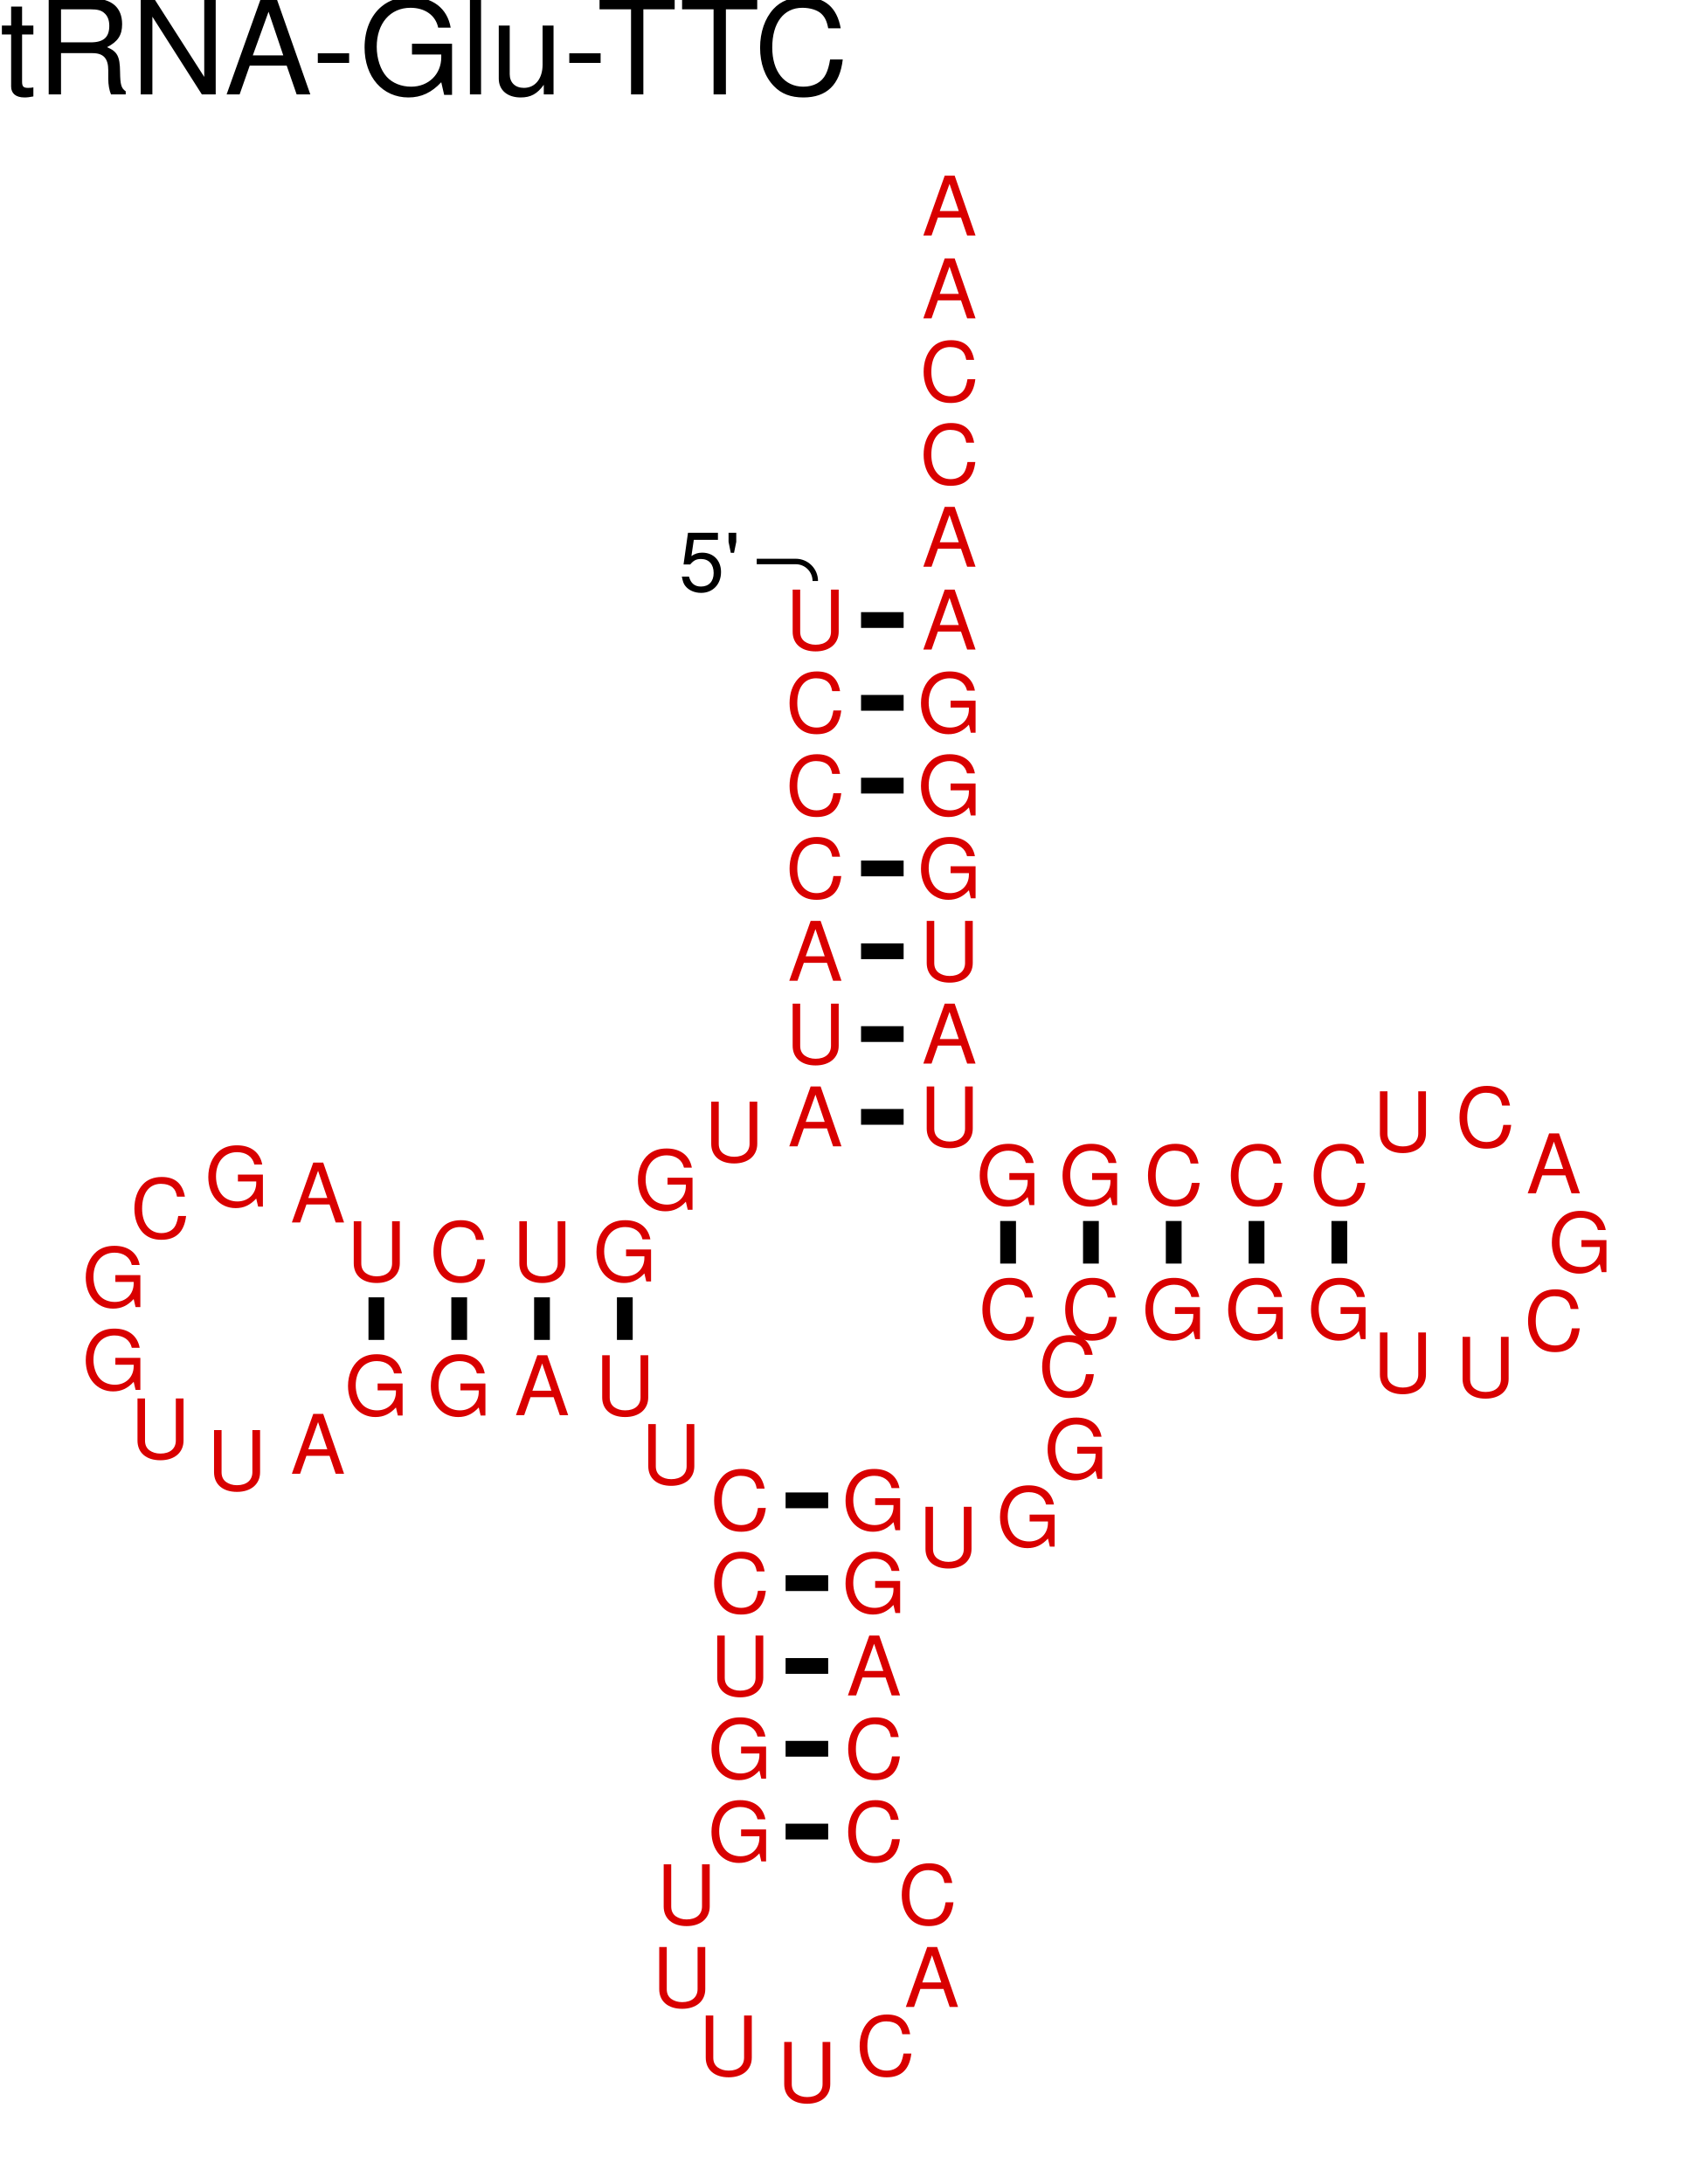
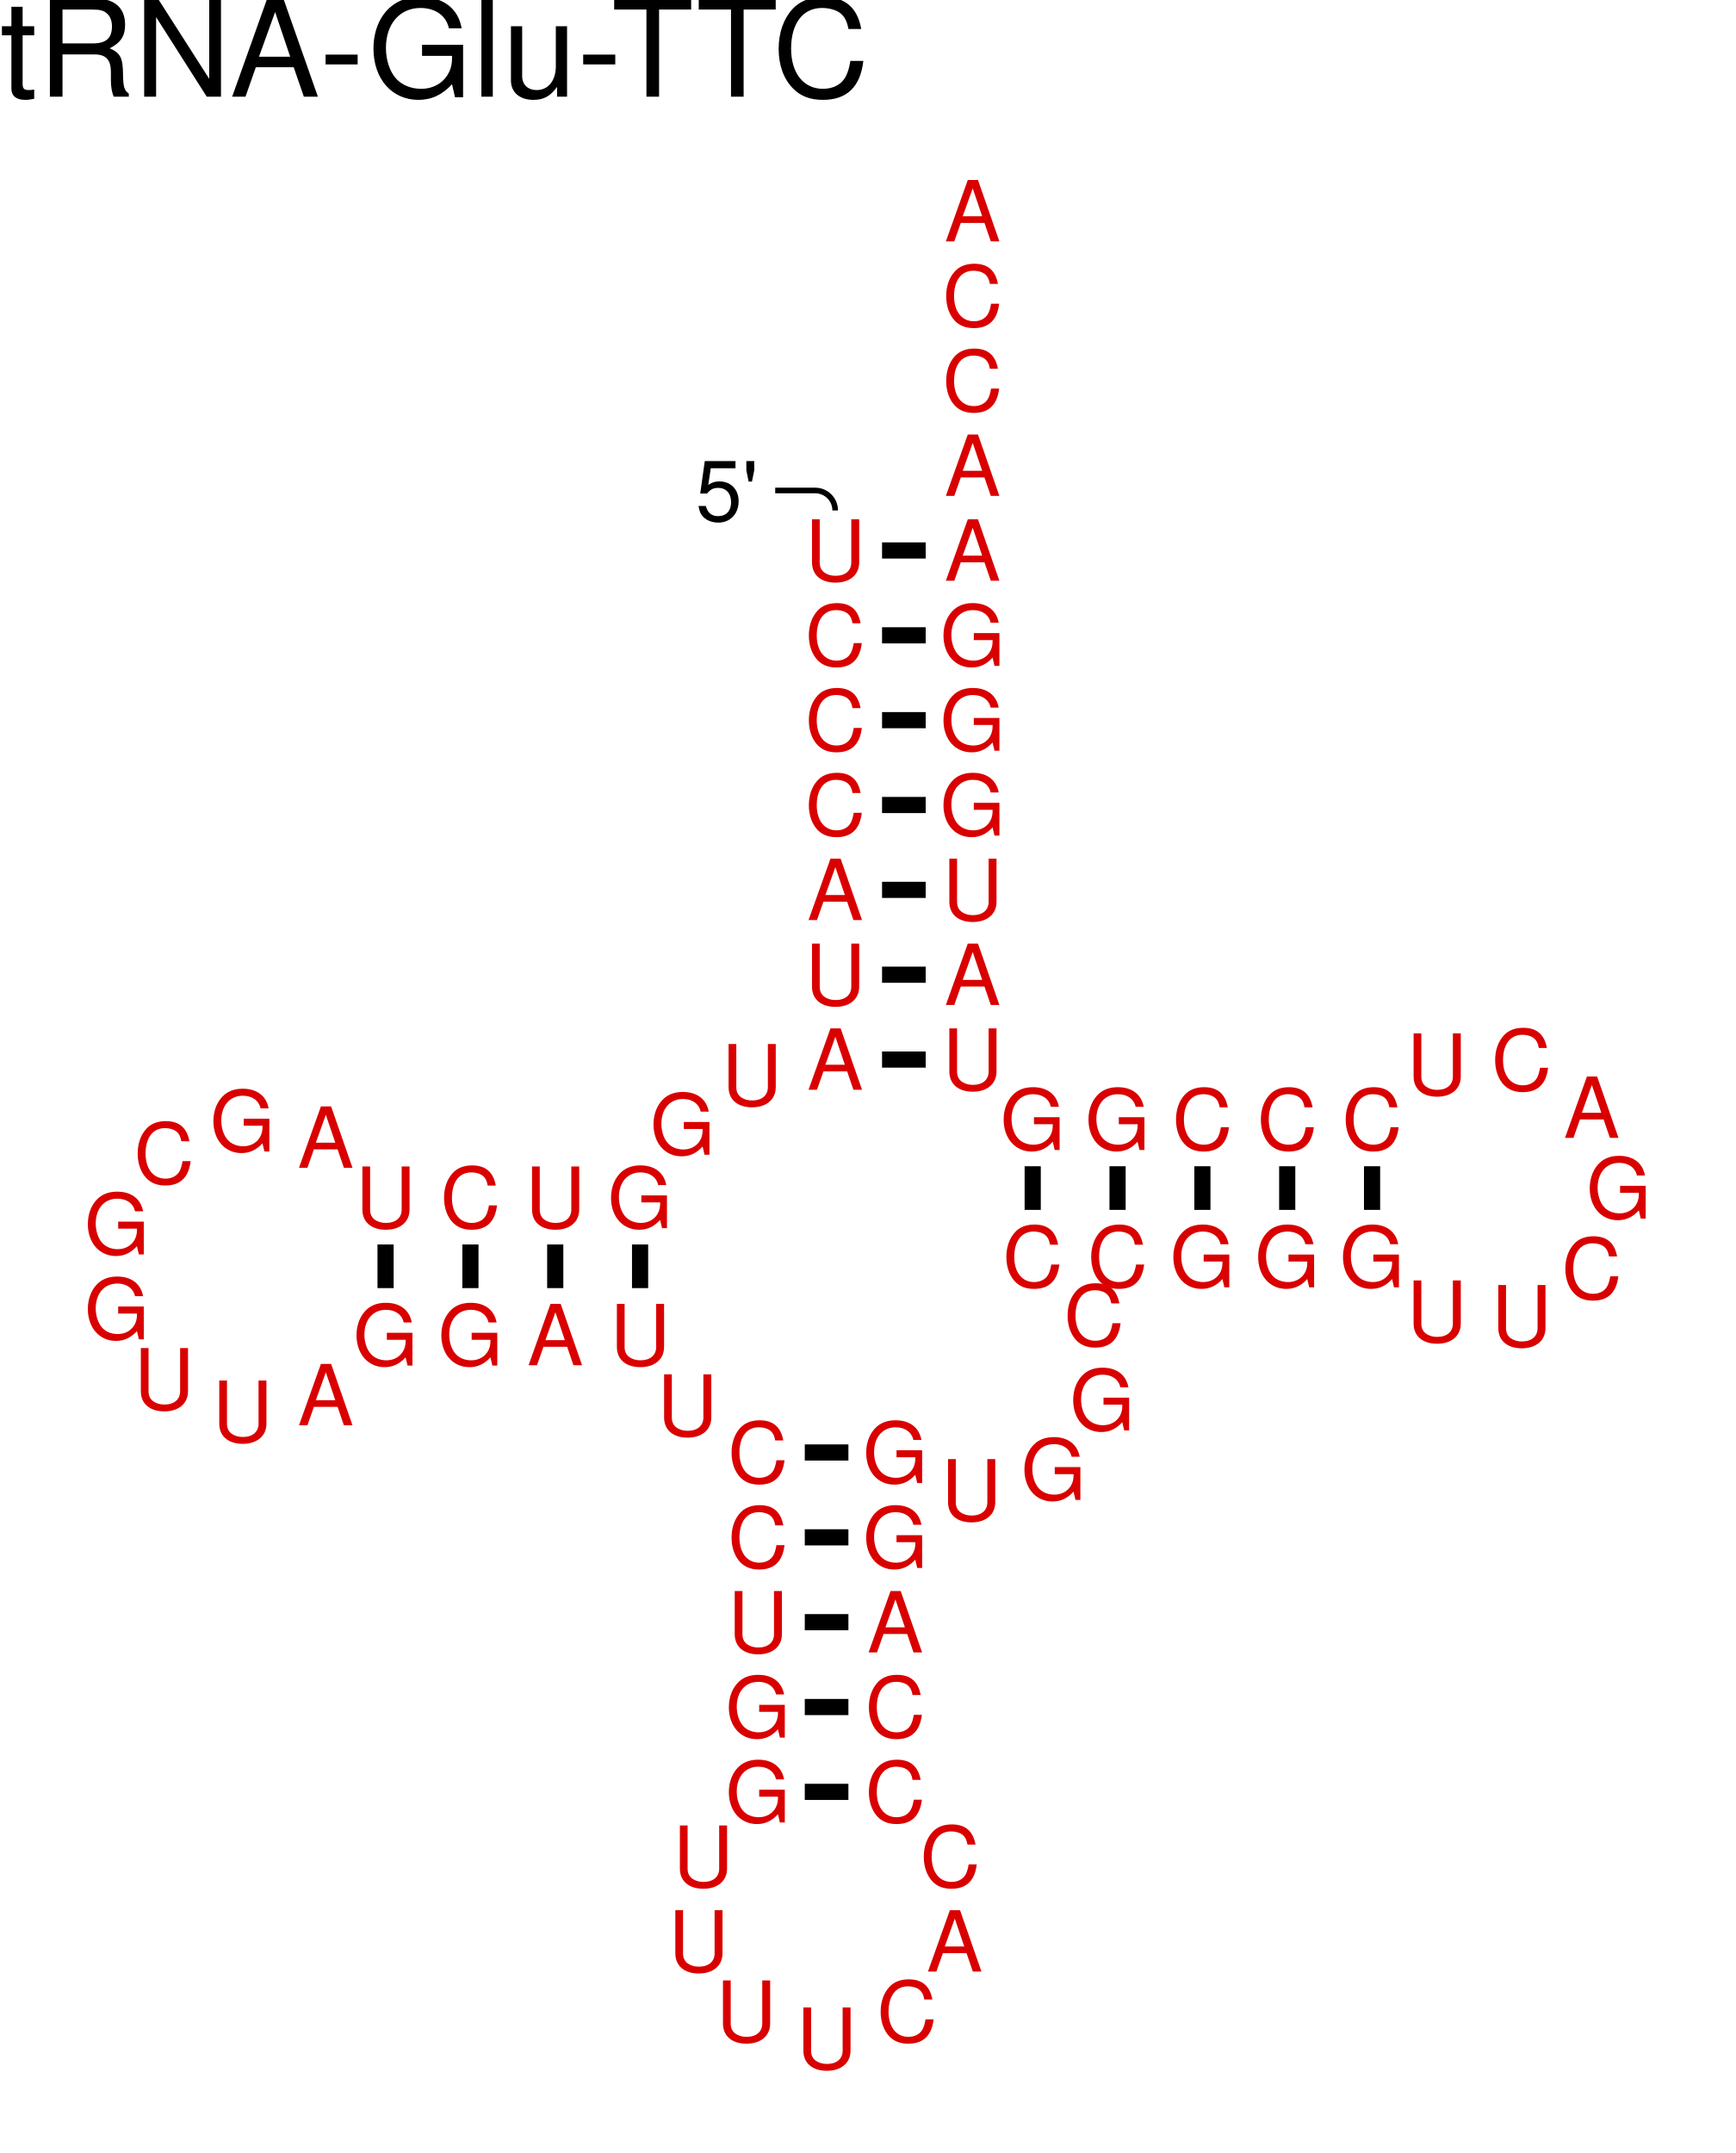
- <svg xmlns="http://www.w3.org/2000/svg" version="1.0" width="154.669" height="199.397" id="svg2403" xml:space="preserve">
+ <svg xmlns="http://www.w3.org/2000/svg" version="1.0" width="154.669" height="191.837" id="svg2403" xml:space="preserve">
  <text x="0" y="8.616" id="text1000">
    <tspan x="0" y="8.616" fill="#000000" font-variant="normal" font-weight="normal" font-style="normal" font-family="Helvetica, Arial, sans-serif" font-size="12" id="tspan1001">tRNA-Glu-TTC</tspan>
  </text>
+   <path fill="none" stroke="#000000" stroke-width="1.44" stroke-linecap="butt" stroke-linejoin="miter" d="M 78.602 49.048 L 82.49 49.048 " />
  <path fill="none" stroke="#000000" stroke-width="1.44" stroke-linecap="butt" stroke-linejoin="miter" d="M 78.602 56.608 L 82.49 56.608 " />
  <path fill="none" stroke="#000000" stroke-width="1.44" stroke-linecap="butt" stroke-linejoin="miter" d="M 78.602 64.168 L 82.49 64.168 " />
  <path fill="none" stroke="#000000" stroke-width="1.44" stroke-linecap="butt" stroke-linejoin="miter" d="M 78.602 71.728 L 82.49 71.728 " />
  <path fill="none" stroke="#000000" stroke-width="1.44" stroke-linecap="butt" stroke-linejoin="miter" d="M 78.602 79.288 L 82.49 79.288 " />
  <path fill="none" stroke="#000000" stroke-width="1.44" stroke-linecap="butt" stroke-linejoin="miter" d="M 78.602 86.849 L 82.49 86.849 " />
  <path fill="none" stroke="#000000" stroke-width="1.44" stroke-linecap="butt" stroke-linejoin="miter" d="M 78.602 94.409 L 82.49 94.409 " />
-   <path fill="none" stroke="#000000" stroke-width="1.44" stroke-linecap="butt" stroke-linejoin="miter" d="M 78.602 101.969 L 82.49 101.969 " />
-   <path fill="none" stroke="#000000" stroke-width="1.44" stroke-linecap="butt" stroke-linejoin="miter" d="M 57.038 118.445 L 57.038 122.333 " />
-   <path fill="none" stroke="#000000" stroke-width="1.44" stroke-linecap="butt" stroke-linejoin="miter" d="M 49.478 118.445 L 49.478 122.333 " />
-   <path fill="none" stroke="#000000" stroke-width="1.44" stroke-linecap="butt" stroke-linejoin="miter" d="M 41.919 118.445 L 41.919 122.333 " />
-   <path fill="none" stroke="#000000" stroke-width="1.44" stroke-linecap="butt" stroke-linejoin="miter" d="M 34.358 118.445 L 34.358 122.333 " />
+   <path fill="none" stroke="#000000" stroke-width="1.44" stroke-linecap="butt" stroke-linejoin="miter" d="M 57.038 110.885 L 57.038 114.773 " />
+   <path fill="none" stroke="#000000" stroke-width="1.44" stroke-linecap="butt" stroke-linejoin="miter" d="M 49.478 110.885 L 49.478 114.773 " />
+   <path fill="none" stroke="#000000" stroke-width="1.44" stroke-linecap="butt" stroke-linejoin="miter" d="M 41.919 110.885 L 41.919 114.773 " />
+   <path fill="none" stroke="#000000" stroke-width="1.44" stroke-linecap="butt" stroke-linejoin="miter" d="M 34.358 110.885 L 34.358 114.773 " />
+   <path fill="none" stroke="#000000" stroke-width="1.44" stroke-linecap="butt" stroke-linejoin="miter" d="M 71.715 129.42 L 75.603 129.42 " />
  <path fill="none" stroke="#000000" stroke-width="1.44" stroke-linecap="butt" stroke-linejoin="miter" d="M 71.715 136.98 L 75.603 136.98 " />
  <path fill="none" stroke="#000000" stroke-width="1.44" stroke-linecap="butt" stroke-linejoin="miter" d="M 71.715 144.54 L 75.603 144.54 " />
  <path fill="none" stroke="#000000" stroke-width="1.44" stroke-linecap="butt" stroke-linejoin="miter" d="M 71.715 152.1 L 75.603 152.1 " />
  <path fill="none" stroke="#000000" stroke-width="1.44" stroke-linecap="butt" stroke-linejoin="miter" d="M 71.715 159.66 L 75.603 159.66 " />
-   <path fill="none" stroke="#000000" stroke-width="1.44" stroke-linecap="butt" stroke-linejoin="miter" d="M 71.715 167.22 L 75.603 167.22 " />
-   <path fill="none" stroke="#000000" stroke-width="1.44" stroke-linecap="butt" stroke-linejoin="miter" d="M 92.026 115.363 L 92.026 111.475 " />
-   <path fill="none" stroke="#000000" stroke-width="1.44" stroke-linecap="butt" stroke-linejoin="miter" d="M 99.587 115.363 L 99.587 111.475 " />
-   <path fill="none" stroke="#000000" stroke-width="1.44" stroke-linecap="butt" stroke-linejoin="miter" d="M 107.146 115.363 L 107.146 111.475 " />
-   <path fill="none" stroke="#000000" stroke-width="1.44" stroke-linecap="butt" stroke-linejoin="miter" d="M 114.706 115.363 L 114.706 111.475 " />
-   <path fill="none" stroke="#000000" stroke-width="1.44" stroke-linecap="butt" stroke-linejoin="miter" d="M 122.266 115.363 L 122.266 111.475 " />
-   <text x="71.718" y="59.301" id="text1002">
-     <tspan x="71.718" y="59.301" fill="#d90000" font-variant="normal" font-weight="normal" font-style="normal" font-family="Helvetica, Arial, sans-serif" font-size="7.5" id="tspan1003">U</tspan>
-   </text>
-   <text x="71.718" y="66.861" id="text1004">
-     <tspan x="71.718" y="66.861" fill="#d90000" font-variant="normal" font-weight="normal" font-style="normal" font-family="Helvetica, Arial, sans-serif" font-size="7.5" id="tspan1005">C</tspan>
-   </text>
-   <text x="71.718" y="74.421" id="text1006">
-     <tspan x="71.718" y="74.421" fill="#d90000" font-variant="normal" font-weight="normal" font-style="normal" font-family="Helvetica, Arial, sans-serif" font-size="7.5" id="tspan1007">C</tspan>
-   </text>
-   <text x="71.718" y="81.981" id="text1008">
-     <tspan x="71.718" y="81.981" fill="#d90000" font-variant="normal" font-weight="normal" font-style="normal" font-family="Helvetica, Arial, sans-serif" font-size="7.5" id="tspan1009">C</tspan>
-   </text>
-   <text x="71.924" y="89.541" id="text1010">
-     <tspan x="71.924" y="89.541" fill="#d90000" font-variant="normal" font-weight="normal" font-style="normal" font-family="Helvetica, Arial, sans-serif" font-size="7.5" id="tspan1011">A</tspan>
-   </text>
-   <text x="71.718" y="97.101" id="text1012">
-     <tspan x="71.718" y="97.101" fill="#d90000" font-variant="normal" font-weight="normal" font-style="normal" font-family="Helvetica, Arial, sans-serif" font-size="7.5" id="tspan1013">U</tspan>
-   </text>
-   <text x="71.924" y="104.661" id="text1014">
-     <tspan x="71.924" y="104.661" fill="#d90000" font-variant="normal" font-weight="normal" font-style="normal" font-family="Helvetica, Arial, sans-serif" font-size="7.5" id="tspan1015">A</tspan>
-   </text>
-   <text x="64.287" y="106.051" id="text1016">
-     <tspan x="64.287" y="106.051" fill="#d90000" font-variant="normal" font-weight="normal" font-style="normal" font-family="Helvetica, Arial, sans-serif" font-size="7.5" id="tspan1017">U</tspan>
-   </text>
-   <text x="57.905" y="110.417" id="text1018">
-     <tspan x="57.905" y="110.417" fill="#d90000" font-variant="normal" font-weight="normal" font-style="normal" font-family="Helvetica, Arial, sans-serif" font-size="7.5" id="tspan1019">G</tspan>
-   </text>
-   <text x="54.121" y="116.962" id="text1020">
-     <tspan x="54.121" y="116.962" fill="#d90000" font-variant="normal" font-weight="normal" font-style="normal" font-family="Helvetica, Arial, sans-serif" font-size="7.5" id="tspan1021">G</tspan>
-   </text>
-   <text x="46.771" y="116.962" id="text1022">
-     <tspan x="46.771" y="116.962" fill="#d90000" font-variant="normal" font-weight="normal" font-style="normal" font-family="Helvetica, Arial, sans-serif" font-size="7.5" id="tspan1023">U</tspan>
-   </text>
-   <text x="39.211" y="116.962" id="text1024">
-     <tspan x="39.211" y="116.962" fill="#d90000" font-variant="normal" font-weight="normal" font-style="normal" font-family="Helvetica, Arial, sans-serif" font-size="7.5" id="tspan1025">C</tspan>
-   </text>
-   <text x="31.651" y="116.962" id="text1026">
-     <tspan x="31.651" y="116.962" fill="#d90000" font-variant="normal" font-weight="normal" font-style="normal" font-family="Helvetica, Arial, sans-serif" font-size="7.5" id="tspan1027">U</tspan>
-   </text>
-   <text x="26.518" y="111.609" id="text1028">
-     <tspan x="26.518" y="111.609" fill="#d90000" font-variant="normal" font-weight="normal" font-style="normal" font-family="Helvetica, Arial, sans-serif" font-size="7.5" id="tspan1029">A</tspan>
-   </text>
-   <text x="18.688" y="110.128" id="text1030">
-     <tspan x="18.688" y="110.128" fill="#d90000" font-variant="normal" font-weight="normal" font-style="normal" font-family="Helvetica, Arial, sans-serif" font-size="7.5" id="tspan1031">G</tspan>
-   </text>
-   <text x="11.912" y="113.017" id="text1032">
-     <tspan x="11.912" y="113.017" fill="#d90000" font-variant="normal" font-weight="normal" font-style="normal" font-family="Helvetica, Arial, sans-serif" font-size="7.5" id="tspan1033">C</tspan>
-   </text>
-   <text x="7.5" y="119.302" id="text1034">
-     <tspan x="7.5" y="119.302" fill="#d90000" font-variant="normal" font-weight="normal" font-style="normal" font-family="Helvetica, Arial, sans-serif" font-size="7.5" id="tspan1035">G</tspan>
-   </text>
-   <text x="7.5" y="126.862" id="text1036">
-     <tspan x="7.5" y="126.862" fill="#d90000" font-variant="normal" font-weight="normal" font-style="normal" font-family="Helvetica, Arial, sans-serif" font-size="7.5" id="tspan1037">G</tspan>
-   </text>
-   <text x="11.912" y="133.146" id="text1038">
-     <tspan x="11.912" y="133.146" fill="#d90000" font-variant="normal" font-weight="normal" font-style="normal" font-family="Helvetica, Arial, sans-serif" font-size="7.5" id="tspan1039">U</tspan>
-   </text>
-   <text x="18.898" y="136.035" id="text1040">
-     <tspan x="18.898" y="136.035" fill="#d90000" font-variant="normal" font-weight="normal" font-style="normal" font-family="Helvetica, Arial, sans-serif" font-size="7.5" id="tspan1041">U</tspan>
-   </text>
-   <text x="26.518" y="134.554" id="text1042">
-     <tspan x="26.518" y="134.554" fill="#d90000" font-variant="normal" font-weight="normal" font-style="normal" font-family="Helvetica, Arial, sans-serif" font-size="7.5" id="tspan1043">A</tspan>
-   </text>
-   <text x="31.441" y="129.202" id="text1044">
-     <tspan x="31.441" y="129.202" fill="#d90000" font-variant="normal" font-weight="normal" font-style="normal" font-family="Helvetica, Arial, sans-serif" font-size="7.5" id="tspan1045">G</tspan>
-   </text>
-   <text x="39.001" y="129.202" id="text1046">
-     <tspan x="39.001" y="129.202" fill="#d90000" font-variant="normal" font-weight="normal" font-style="normal" font-family="Helvetica, Arial, sans-serif" font-size="7.5" id="tspan1047">G</tspan>
-   </text>
-   <text x="46.977" y="129.202" id="text1048">
-     <tspan x="46.977" y="129.202" fill="#d90000" font-variant="normal" font-weight="normal" font-style="normal" font-family="Helvetica, Arial, sans-serif" font-size="7.5" id="tspan1049">A</tspan>
-   </text>
-   <text x="54.331" y="129.202" id="text1050">
-     <tspan x="54.331" y="129.202" fill="#d90000" font-variant="normal" font-weight="normal" font-style="normal" font-family="Helvetica, Arial, sans-serif" font-size="7.5" id="tspan1051">U</tspan>
-   </text>
-   <text x="58.538" y="135.483" id="text1052">
-     <tspan x="58.538" y="135.483" fill="#d90000" font-variant="normal" font-weight="normal" font-style="normal" font-family="Helvetica, Arial, sans-serif" font-size="7.5" id="tspan1053">U</tspan>
-   </text>
-   <text x="64.831" y="139.673" id="text1054">
-     <tspan x="64.831" y="139.673" fill="#d90000" font-variant="normal" font-weight="normal" font-style="normal" font-family="Helvetica, Arial, sans-serif" font-size="7.5" id="tspan1055">C</tspan>
-   </text>
-   <text x="64.831" y="147.233" id="text1056">
-     <tspan x="64.831" y="147.233" fill="#d90000" font-variant="normal" font-weight="normal" font-style="normal" font-family="Helvetica, Arial, sans-serif" font-size="7.5" id="tspan1057">C</tspan>
-   </text>
-   <text x="64.831" y="154.793" id="text1058">
-     <tspan x="64.831" y="154.793" fill="#d90000" font-variant="normal" font-weight="normal" font-style="normal" font-family="Helvetica, Arial, sans-serif" font-size="7.5" id="tspan1059">U</tspan>
-   </text>
-   <text x="64.621" y="162.353" id="text1060">
-     <tspan x="64.621" y="162.353" fill="#d90000" font-variant="normal" font-weight="normal" font-style="normal" font-family="Helvetica, Arial, sans-serif" font-size="7.5" id="tspan1061">G</tspan>
-   </text>
-   <text x="64.621" y="169.913" id="text1062">
-     <tspan x="64.621" y="169.913" fill="#d90000" font-variant="normal" font-weight="normal" font-style="normal" font-family="Helvetica, Arial, sans-serif" font-size="7.5" id="tspan1063">G</tspan>
-   </text>
-   <text x="59.944" y="175.68" id="text1064">
-     <tspan x="59.944" y="175.68" fill="#d90000" font-variant="normal" font-weight="normal" font-style="normal" font-family="Helvetica, Arial, sans-serif" font-size="7.5" id="tspan1065">U</tspan>
-   </text>
-   <text x="59.541" y="183.23" id="text1066">
-     <tspan x="59.541" y="183.23" fill="#d90000" font-variant="normal" font-weight="normal" font-style="normal" font-family="Helvetica, Arial, sans-serif" font-size="7.5" id="tspan1067">U</tspan>
-   </text>
-   <text x="63.786" y="189.485" id="text1068">
-     <tspan x="63.786" y="189.485" fill="#d90000" font-variant="normal" font-weight="normal" font-style="normal" font-family="Helvetica, Arial, sans-serif" font-size="7.5" id="tspan1069">U</tspan>
-   </text>
-   <text x="70.951" y="191.897" id="text1070">
-     <tspan x="70.951" y="191.897" fill="#d90000" font-variant="normal" font-weight="normal" font-style="normal" font-family="Helvetica, Arial, sans-serif" font-size="7.5" id="tspan1071">U</tspan>
-   </text>
-   <text x="78.116" y="189.485" id="text1072">
-     <tspan x="78.116" y="189.485" fill="#d90000" font-variant="normal" font-weight="normal" font-style="normal" font-family="Helvetica, Arial, sans-serif" font-size="7.5" id="tspan1073">C</tspan>
-   </text>
-   <text x="82.568" y="183.23" id="text1074">
-     <tspan x="82.568" y="183.23" fill="#d90000" font-variant="normal" font-weight="normal" font-style="normal" font-family="Helvetica, Arial, sans-serif" font-size="7.5" id="tspan1075">A</tspan>
-   </text>
-   <text x="81.959" y="175.68" id="text1076">
-     <tspan x="81.959" y="175.68" fill="#d90000" font-variant="normal" font-weight="normal" font-style="normal" font-family="Helvetica, Arial, sans-serif" font-size="7.5" id="tspan1077">C</tspan>
-   </text>
-   <text x="77.071" y="169.913" id="text1078">
-     <tspan x="77.071" y="169.913" fill="#d90000" font-variant="normal" font-weight="normal" font-style="normal" font-family="Helvetica, Arial, sans-serif" font-size="7.5" id="tspan1079">C</tspan>
-   </text>
-   <text x="77.071" y="162.353" id="text1080">
-     <tspan x="77.071" y="162.353" fill="#d90000" font-variant="normal" font-weight="normal" font-style="normal" font-family="Helvetica, Arial, sans-serif" font-size="7.5" id="tspan1081">C</tspan>
-   </text>
-   <text x="77.277" y="154.793" id="text1082">
-     <tspan x="77.277" y="154.793" fill="#d90000" font-variant="normal" font-weight="normal" font-style="normal" font-family="Helvetica, Arial, sans-serif" font-size="7.5" id="tspan1083">A</tspan>
-   </text>
-   <text x="76.861" y="147.233" id="text1084">
-     <tspan x="76.861" y="147.233" fill="#d90000" font-variant="normal" font-weight="normal" font-style="normal" font-family="Helvetica, Arial, sans-serif" font-size="7.5" id="tspan1085">G</tspan>
-   </text>
-   <text x="76.861" y="139.673" id="text1086">
-     <tspan x="76.861" y="139.673" fill="#d90000" font-variant="normal" font-weight="normal" font-style="normal" font-family="Helvetica, Arial, sans-serif" font-size="7.5" id="tspan1087">G</tspan>
-   </text>
-   <text x="83.843" y="143.034" id="text1088">
-     <tspan x="83.843" y="143.034" fill="#d90000" font-variant="normal" font-weight="normal" font-style="normal" font-family="Helvetica, Arial, sans-serif" font-size="7.5" id="tspan1089">U</tspan>
-   </text>
-   <text x="90.96" y="141.171" id="text1090">
-     <tspan x="90.96" y="141.171" fill="#d90000" font-variant="normal" font-weight="normal" font-style="normal" font-family="Helvetica, Arial, sans-serif" font-size="7.5" id="tspan1091">G</tspan>
-   </text>
-   <text x="95.305" y="134.984" id="text1092">
-     <tspan x="95.305" y="134.984" fill="#d90000" font-variant="normal" font-weight="normal" font-style="normal" font-family="Helvetica, Arial, sans-serif" font-size="7.5" id="tspan1093">G</tspan>
-   </text>
-   <text x="94.779" y="127.46" id="text1094">
-     <tspan x="94.779" y="127.46" fill="#d90000" font-variant="normal" font-weight="normal" font-style="normal" font-family="Helvetica, Arial, sans-serif" font-size="7.5" id="tspan1095">C</tspan>
-   </text>
-   <text x="89.319" y="122.231" id="text1096">
-     <tspan x="89.319" y="122.231" fill="#d90000" font-variant="normal" font-weight="normal" font-style="normal" font-family="Helvetica, Arial, sans-serif" font-size="7.5" id="tspan1097">C</tspan>
-   </text>
-   <text x="96.879" y="122.231" id="text1098">
-     <tspan x="96.879" y="122.231" fill="#d90000" font-variant="normal" font-weight="normal" font-style="normal" font-family="Helvetica, Arial, sans-serif" font-size="7.5" id="tspan1099">C</tspan>
-   </text>
-   <text x="104.229" y="122.231" id="text1100">
-     <tspan x="104.229" y="122.231" fill="#d90000" font-variant="normal" font-weight="normal" font-style="normal" font-family="Helvetica, Arial, sans-serif" font-size="7.5" id="tspan1101">G</tspan>
-   </text>
-   <text x="111.789" y="122.231" id="text1102">
-     <tspan x="111.789" y="122.231" fill="#d90000" font-variant="normal" font-weight="normal" font-style="normal" font-family="Helvetica, Arial, sans-serif" font-size="7.5" id="tspan1103">G</tspan>
-   </text>
-   <text x="119.349" y="122.231" id="text1104">
-     <tspan x="119.349" y="122.231" fill="#d90000" font-variant="normal" font-weight="normal" font-style="normal" font-family="Helvetica, Arial, sans-serif" font-size="7.5" id="tspan1105">G</tspan>
-   </text>
-   <text x="125.327" y="127.119" id="text1106">
-     <tspan x="125.327" y="127.119" fill="#d90000" font-variant="normal" font-weight="normal" font-style="normal" font-family="Helvetica, Arial, sans-serif" font-size="7.5" id="tspan1107">U</tspan>
-   </text>
-   <text x="132.876" y="127.522" id="text1108">
-     <tspan x="132.876" y="127.522" fill="#d90000" font-variant="normal" font-weight="normal" font-style="normal" font-family="Helvetica, Arial, sans-serif" font-size="7.5" id="tspan1109">U</tspan>
-   </text>
-   <text x="139.131" y="123.276" id="text1110">
-     <tspan x="139.131" y="123.276" fill="#d90000" font-variant="normal" font-weight="normal" font-style="normal" font-family="Helvetica, Arial, sans-serif" font-size="7.5" id="tspan1111">C</tspan>
-   </text>
-   <text x="141.334" y="116.111" id="text1112">
-     <tspan x="141.334" y="116.111" fill="#d90000" font-variant="normal" font-weight="normal" font-style="normal" font-family="Helvetica, Arial, sans-serif" font-size="7.5" id="tspan1113">G</tspan>
-   </text>
-   <text x="139.337" y="108.947" id="text1114">
-     <tspan x="139.337" y="108.947" fill="#d90000" font-variant="normal" font-weight="normal" font-style="normal" font-family="Helvetica, Arial, sans-serif" font-size="7.5" id="tspan1115">A</tspan>
-   </text>
-   <text x="132.876" y="104.701" id="text1116">
-     <tspan x="132.876" y="104.701" fill="#d90000" font-variant="normal" font-weight="normal" font-style="normal" font-family="Helvetica, Arial, sans-serif" font-size="7.5" id="tspan1117">C</tspan>
-   </text>
-   <text x="125.327" y="105.104" id="text1118">
-     <tspan x="125.327" y="105.104" fill="#d90000" font-variant="normal" font-weight="normal" font-style="normal" font-family="Helvetica, Arial, sans-serif" font-size="7.5" id="tspan1119">U</tspan>
-   </text>
-   <text x="119.559" y="109.991" id="text1120">
-     <tspan x="119.559" y="109.991" fill="#d90000" font-variant="normal" font-weight="normal" font-style="normal" font-family="Helvetica, Arial, sans-serif" font-size="7.5" id="tspan1121">C</tspan>
-   </text>
-   <text x="111.999" y="109.991" id="text1122">
-     <tspan x="111.999" y="109.991" fill="#d90000" font-variant="normal" font-weight="normal" font-style="normal" font-family="Helvetica, Arial, sans-serif" font-size="7.5" id="tspan1123">C</tspan>
-   </text>
-   <text x="104.439" y="109.991" id="text1124">
-     <tspan x="104.439" y="109.991" fill="#d90000" font-variant="normal" font-weight="normal" font-style="normal" font-family="Helvetica, Arial, sans-serif" font-size="7.5" id="tspan1125">C</tspan>
-   </text>
-   <text x="96.669" y="109.991" id="text1126">
-     <tspan x="96.669" y="109.991" fill="#d90000" font-variant="normal" font-weight="normal" font-style="normal" font-family="Helvetica, Arial, sans-serif" font-size="7.5" id="tspan1127">G</tspan>
-   </text>
-   <text x="89.109" y="109.991" id="text1128">
-     <tspan x="89.109" y="109.991" fill="#d90000" font-variant="normal" font-weight="normal" font-style="normal" font-family="Helvetica, Arial, sans-serif" font-size="7.5" id="tspan1129">G</tspan>
-   </text>
-   <text x="83.958" y="104.661" id="text1130">
-     <tspan x="83.958" y="104.661" fill="#d90000" font-variant="normal" font-weight="normal" font-style="normal" font-family="Helvetica, Arial, sans-serif" font-size="7.5" id="tspan1131">U</tspan>
-   </text>
-   <text x="84.164" y="97.101" id="text1132">
-     <tspan x="84.164" y="97.101" fill="#d90000" font-variant="normal" font-weight="normal" font-style="normal" font-family="Helvetica, Arial, sans-serif" font-size="7.5" id="tspan1133">A</tspan>
-   </text>
-   <text x="83.958" y="89.541" id="text1134">
-     <tspan x="83.958" y="89.541" fill="#d90000" font-variant="normal" font-weight="normal" font-style="normal" font-family="Helvetica, Arial, sans-serif" font-size="7.5" id="tspan1135">U</tspan>
-   </text>
-   <text x="83.748" y="81.981" id="text1136">
-     <tspan x="83.748" y="81.981" fill="#d90000" font-variant="normal" font-weight="normal" font-style="normal" font-family="Helvetica, Arial, sans-serif" font-size="7.5" id="tspan1137">G</tspan>
-   </text>
-   <text x="83.748" y="74.421" id="text1138">
-     <tspan x="83.748" y="74.421" fill="#d90000" font-variant="normal" font-weight="normal" font-style="normal" font-family="Helvetica, Arial, sans-serif" font-size="7.5" id="tspan1139">G</tspan>
-   </text>
-   <text x="83.748" y="66.861" id="text1140">
-     <tspan x="83.748" y="66.861" fill="#d90000" font-variant="normal" font-weight="normal" font-style="normal" font-family="Helvetica, Arial, sans-serif" font-size="7.5" id="tspan1141">G</tspan>
-   </text>
-   <text x="84.164" y="59.301" id="text1142">
-     <tspan x="84.164" y="59.301" fill="#d90000" font-variant="normal" font-weight="normal" font-style="normal" font-family="Helvetica, Arial, sans-serif" font-size="7.5" id="tspan1143">A</tspan>
-   </text>
-   <text x="84.164" y="51.741" id="text1144">
-     <tspan x="84.164" y="51.741" fill="#d90000" font-variant="normal" font-weight="normal" font-style="normal" font-family="Helvetica, Arial, sans-serif" font-size="7.5" id="tspan1145">A</tspan>
-   </text>
-   <text x="83.958" y="44.181" id="text1146">
-     <tspan x="83.958" y="44.181" fill="#d90000" font-variant="normal" font-weight="normal" font-style="normal" font-family="Helvetica, Arial, sans-serif" font-size="7.5" id="tspan1147">C</tspan>
-   </text>
-   <text x="83.958" y="36.621" id="text1148">
-     <tspan x="83.958" y="36.621" fill="#d90000" font-variant="normal" font-weight="normal" font-style="normal" font-family="Helvetica, Arial, sans-serif" font-size="7.5" id="tspan1149">C</tspan>
-   </text>
-   <text x="84.164" y="29.061" id="text1150">
-     <tspan x="84.164" y="29.061" fill="#d90000" font-variant="normal" font-weight="normal" font-style="normal" font-family="Helvetica, Arial, sans-serif" font-size="7.5" id="tspan1151">A</tspan>
-   </text>
-   <text x="84.164" y="21.501" id="text1152">
-     <tspan x="84.164" y="21.501" fill="#d90000" font-variant="normal" font-weight="normal" font-style="normal" font-family="Helvetica, Arial, sans-serif" font-size="7.5" id="tspan1153">A</tspan>
-   </text>
-   <path fill="none" stroke="#000000" stroke-width="0.5" stroke-linecap="butt" stroke-linejoin="miter" d="M 74.425 53.045 A 1.782,1.782 270 0,0 72.644,51.263L 69.08 51.263 " />
-   <text x="61.977" y="53.955" id="text1154">
-     <tspan x="61.977" y="53.955" fill="#000000" font-variant="normal" font-weight="normal" font-style="normal" font-family="Helvetica, Arial, sans-serif" font-size="7.5" id="tspan1155">5'</tspan>
+   <path fill="none" stroke="#000000" stroke-width="1.44" stroke-linecap="butt" stroke-linejoin="miter" d="M 92.026 107.803 L 92.026 103.915 " />
+   <path fill="none" stroke="#000000" stroke-width="1.44" stroke-linecap="butt" stroke-linejoin="miter" d="M 99.587 107.803 L 99.587 103.915 " />
+   <path fill="none" stroke="#000000" stroke-width="1.44" stroke-linecap="butt" stroke-linejoin="miter" d="M 107.146 107.803 L 107.146 103.915 " />
+   <path fill="none" stroke="#000000" stroke-width="1.44" stroke-linecap="butt" stroke-linejoin="miter" d="M 114.706 107.803 L 114.706 103.915 " />
+   <path fill="none" stroke="#000000" stroke-width="1.44" stroke-linecap="butt" stroke-linejoin="miter" d="M 122.266 107.803 L 122.266 103.915 " />
+   <text x="71.718" y="51.741" id="text1002">
+     <tspan x="71.718" y="51.741" fill="#d90000" font-variant="normal" font-weight="normal" font-style="normal" font-family="Helvetica, Arial, sans-serif" font-size="7.5" id="tspan1003">U</tspan>
+   </text>
+   <text x="71.718" y="59.301" id="text1004">
+     <tspan x="71.718" y="59.301" fill="#d90000" font-variant="normal" font-weight="normal" font-style="normal" font-family="Helvetica, Arial, sans-serif" font-size="7.5" id="tspan1005">C</tspan>
+   </text>
+   <text x="71.718" y="66.861" id="text1006">
+     <tspan x="71.718" y="66.861" fill="#d90000" font-variant="normal" font-weight="normal" font-style="normal" font-family="Helvetica, Arial, sans-serif" font-size="7.5" id="tspan1007">C</tspan>
+   </text>
+   <text x="71.718" y="74.421" id="text1008">
+     <tspan x="71.718" y="74.421" fill="#d90000" font-variant="normal" font-weight="normal" font-style="normal" font-family="Helvetica, Arial, sans-serif" font-size="7.5" id="tspan1009">C</tspan>
+   </text>
+   <text x="71.924" y="81.981" id="text1010">
+     <tspan x="71.924" y="81.981" fill="#d90000" font-variant="normal" font-weight="normal" font-style="normal" font-family="Helvetica, Arial, sans-serif" font-size="7.5" id="tspan1011">A</tspan>
+   </text>
+   <text x="71.718" y="89.541" id="text1012">
+     <tspan x="71.718" y="89.541" fill="#d90000" font-variant="normal" font-weight="normal" font-style="normal" font-family="Helvetica, Arial, sans-serif" font-size="7.5" id="tspan1013">U</tspan>
+   </text>
+   <text x="71.924" y="97.101" id="text1014">
+     <tspan x="71.924" y="97.101" fill="#d90000" font-variant="normal" font-weight="normal" font-style="normal" font-family="Helvetica, Arial, sans-serif" font-size="7.5" id="tspan1015">A</tspan>
+   </text>
+   <text x="64.287" y="98.491" id="text1016">
+     <tspan x="64.287" y="98.491" fill="#d90000" font-variant="normal" font-weight="normal" font-style="normal" font-family="Helvetica, Arial, sans-serif" font-size="7.5" id="tspan1017">U</tspan>
+   </text>
+   <text x="57.905" y="102.857" id="text1018">
+     <tspan x="57.905" y="102.857" fill="#d90000" font-variant="normal" font-weight="normal" font-style="normal" font-family="Helvetica, Arial, sans-serif" font-size="7.5" id="tspan1019">G</tspan>
+   </text>
+   <text x="54.121" y="109.402" id="text1020">
+     <tspan x="54.121" y="109.402" fill="#d90000" font-variant="normal" font-weight="normal" font-style="normal" font-family="Helvetica, Arial, sans-serif" font-size="7.5" id="tspan1021">G</tspan>
+   </text>
+   <text x="46.771" y="109.402" id="text1022">
+     <tspan x="46.771" y="109.402" fill="#d90000" font-variant="normal" font-weight="normal" font-style="normal" font-family="Helvetica, Arial, sans-serif" font-size="7.5" id="tspan1023">U</tspan>
+   </text>
+   <text x="39.211" y="109.402" id="text1024">
+     <tspan x="39.211" y="109.402" fill="#d90000" font-variant="normal" font-weight="normal" font-style="normal" font-family="Helvetica, Arial, sans-serif" font-size="7.5" id="tspan1025">C</tspan>
+   </text>
+   <text x="31.651" y="109.402" id="text1026">
+     <tspan x="31.651" y="109.402" fill="#d90000" font-variant="normal" font-weight="normal" font-style="normal" font-family="Helvetica, Arial, sans-serif" font-size="7.5" id="tspan1027">U</tspan>
+   </text>
+   <text x="26.518" y="104.049" id="text1028">
+     <tspan x="26.518" y="104.049" fill="#d90000" font-variant="normal" font-weight="normal" font-style="normal" font-family="Helvetica, Arial, sans-serif" font-size="7.5" id="tspan1029">A</tspan>
+   </text>
+   <text x="18.688" y="102.568" id="text1030">
+     <tspan x="18.688" y="102.568" fill="#d90000" font-variant="normal" font-weight="normal" font-style="normal" font-family="Helvetica, Arial, sans-serif" font-size="7.5" id="tspan1031">G</tspan>
+   </text>
+   <text x="11.912" y="105.457" id="text1032">
+     <tspan x="11.912" y="105.457" fill="#d90000" font-variant="normal" font-weight="normal" font-style="normal" font-family="Helvetica, Arial, sans-serif" font-size="7.5" id="tspan1033">C</tspan>
+   </text>
+   <text x="7.5" y="111.742" id="text1034">
+     <tspan x="7.5" y="111.742" fill="#d90000" font-variant="normal" font-weight="normal" font-style="normal" font-family="Helvetica, Arial, sans-serif" font-size="7.5" id="tspan1035">G</tspan>
+   </text>
+   <text x="7.5" y="119.302" id="text1036">
+     <tspan x="7.5" y="119.302" fill="#d90000" font-variant="normal" font-weight="normal" font-style="normal" font-family="Helvetica, Arial, sans-serif" font-size="7.5" id="tspan1037">G</tspan>
+   </text>
+   <text x="11.912" y="125.586" id="text1038">
+     <tspan x="11.912" y="125.586" fill="#d90000" font-variant="normal" font-weight="normal" font-style="normal" font-family="Helvetica, Arial, sans-serif" font-size="7.5" id="tspan1039">U</tspan>
+   </text>
+   <text x="18.898" y="128.475" id="text1040">
+     <tspan x="18.898" y="128.475" fill="#d90000" font-variant="normal" font-weight="normal" font-style="normal" font-family="Helvetica, Arial, sans-serif" font-size="7.5" id="tspan1041">U</tspan>
+   </text>
+   <text x="26.518" y="126.994" id="text1042">
+     <tspan x="26.518" y="126.994" fill="#d90000" font-variant="normal" font-weight="normal" font-style="normal" font-family="Helvetica, Arial, sans-serif" font-size="7.5" id="tspan1043">A</tspan>
+   </text>
+   <text x="31.441" y="121.642" id="text1044">
+     <tspan x="31.441" y="121.642" fill="#d90000" font-variant="normal" font-weight="normal" font-style="normal" font-family="Helvetica, Arial, sans-serif" font-size="7.5" id="tspan1045">G</tspan>
+   </text>
+   <text x="39.001" y="121.642" id="text1046">
+     <tspan x="39.001" y="121.642" fill="#d90000" font-variant="normal" font-weight="normal" font-style="normal" font-family="Helvetica, Arial, sans-serif" font-size="7.5" id="tspan1047">G</tspan>
+   </text>
+   <text x="46.977" y="121.642" id="text1048">
+     <tspan x="46.977" y="121.642" fill="#d90000" font-variant="normal" font-weight="normal" font-style="normal" font-family="Helvetica, Arial, sans-serif" font-size="7.5" id="tspan1049">A</tspan>
+   </text>
+   <text x="54.331" y="121.642" id="text1050">
+     <tspan x="54.331" y="121.642" fill="#d90000" font-variant="normal" font-weight="normal" font-style="normal" font-family="Helvetica, Arial, sans-serif" font-size="7.5" id="tspan1051">U</tspan>
+   </text>
+   <text x="58.538" y="127.923" id="text1052">
+     <tspan x="58.538" y="127.923" fill="#d90000" font-variant="normal" font-weight="normal" font-style="normal" font-family="Helvetica, Arial, sans-serif" font-size="7.5" id="tspan1053">U</tspan>
+   </text>
+   <text x="64.831" y="132.113" id="text1054">
+     <tspan x="64.831" y="132.113" fill="#d90000" font-variant="normal" font-weight="normal" font-style="normal" font-family="Helvetica, Arial, sans-serif" font-size="7.5" id="tspan1055">C</tspan>
+   </text>
+   <text x="64.831" y="139.673" id="text1056">
+     <tspan x="64.831" y="139.673" fill="#d90000" font-variant="normal" font-weight="normal" font-style="normal" font-family="Helvetica, Arial, sans-serif" font-size="7.5" id="tspan1057">C</tspan>
+   </text>
+   <text x="64.831" y="147.233" id="text1058">
+     <tspan x="64.831" y="147.233" fill="#d90000" font-variant="normal" font-weight="normal" font-style="normal" font-family="Helvetica, Arial, sans-serif" font-size="7.5" id="tspan1059">U</tspan>
+   </text>
+   <text x="64.621" y="154.793" id="text1060">
+     <tspan x="64.621" y="154.793" fill="#d90000" font-variant="normal" font-weight="normal" font-style="normal" font-family="Helvetica, Arial, sans-serif" font-size="7.5" id="tspan1061">G</tspan>
+   </text>
+   <text x="64.621" y="162.353" id="text1062">
+     <tspan x="64.621" y="162.353" fill="#d90000" font-variant="normal" font-weight="normal" font-style="normal" font-family="Helvetica, Arial, sans-serif" font-size="7.5" id="tspan1063">G</tspan>
+   </text>
+   <text x="59.944" y="168.12" id="text1064">
+     <tspan x="59.944" y="168.12" fill="#d90000" font-variant="normal" font-weight="normal" font-style="normal" font-family="Helvetica, Arial, sans-serif" font-size="7.5" id="tspan1065">U</tspan>
+   </text>
+   <text x="59.541" y="175.67" id="text1066">
+     <tspan x="59.541" y="175.67" fill="#d90000" font-variant="normal" font-weight="normal" font-style="normal" font-family="Helvetica, Arial, sans-serif" font-size="7.5" id="tspan1067">U</tspan>
+   </text>
+   <text x="63.786" y="181.925" id="text1068">
+     <tspan x="63.786" y="181.925" fill="#d90000" font-variant="normal" font-weight="normal" font-style="normal" font-family="Helvetica, Arial, sans-serif" font-size="7.5" id="tspan1069">U</tspan>
+   </text>
+   <text x="70.951" y="184.337" id="text1070">
+     <tspan x="70.951" y="184.337" fill="#d90000" font-variant="normal" font-weight="normal" font-style="normal" font-family="Helvetica, Arial, sans-serif" font-size="7.5" id="tspan1071">U</tspan>
+   </text>
+   <text x="78.116" y="181.925" id="text1072">
+     <tspan x="78.116" y="181.925" fill="#d90000" font-variant="normal" font-weight="normal" font-style="normal" font-family="Helvetica, Arial, sans-serif" font-size="7.5" id="tspan1073">C</tspan>
+   </text>
+   <text x="82.568" y="175.67" id="text1074">
+     <tspan x="82.568" y="175.67" fill="#d90000" font-variant="normal" font-weight="normal" font-style="normal" font-family="Helvetica, Arial, sans-serif" font-size="7.5" id="tspan1075">A</tspan>
+   </text>
+   <text x="81.959" y="168.12" id="text1076">
+     <tspan x="81.959" y="168.12" fill="#d90000" font-variant="normal" font-weight="normal" font-style="normal" font-family="Helvetica, Arial, sans-serif" font-size="7.5" id="tspan1077">C</tspan>
+   </text>
+   <text x="77.071" y="162.353" id="text1078">
+     <tspan x="77.071" y="162.353" fill="#d90000" font-variant="normal" font-weight="normal" font-style="normal" font-family="Helvetica, Arial, sans-serif" font-size="7.5" id="tspan1079">C</tspan>
+   </text>
+   <text x="77.071" y="154.793" id="text1080">
+     <tspan x="77.071" y="154.793" fill="#d90000" font-variant="normal" font-weight="normal" font-style="normal" font-family="Helvetica, Arial, sans-serif" font-size="7.5" id="tspan1081">C</tspan>
+   </text>
+   <text x="77.277" y="147.233" id="text1082">
+     <tspan x="77.277" y="147.233" fill="#d90000" font-variant="normal" font-weight="normal" font-style="normal" font-family="Helvetica, Arial, sans-serif" font-size="7.5" id="tspan1083">A</tspan>
+   </text>
+   <text x="76.861" y="139.673" id="text1084">
+     <tspan x="76.861" y="139.673" fill="#d90000" font-variant="normal" font-weight="normal" font-style="normal" font-family="Helvetica, Arial, sans-serif" font-size="7.5" id="tspan1085">G</tspan>
+   </text>
+   <text x="76.861" y="132.113" id="text1086">
+     <tspan x="76.861" y="132.113" fill="#d90000" font-variant="normal" font-weight="normal" font-style="normal" font-family="Helvetica, Arial, sans-serif" font-size="7.5" id="tspan1087">G</tspan>
+   </text>
+   <text x="83.843" y="135.474" id="text1088">
+     <tspan x="83.843" y="135.474" fill="#d90000" font-variant="normal" font-weight="normal" font-style="normal" font-family="Helvetica, Arial, sans-serif" font-size="7.5" id="tspan1089">U</tspan>
+   </text>
+   <text x="90.96" y="133.611" id="text1090">
+     <tspan x="90.96" y="133.611" fill="#d90000" font-variant="normal" font-weight="normal" font-style="normal" font-family="Helvetica, Arial, sans-serif" font-size="7.5" id="tspan1091">G</tspan>
+   </text>
+   <text x="95.305" y="127.424" id="text1092">
+     <tspan x="95.305" y="127.424" fill="#d90000" font-variant="normal" font-weight="normal" font-style="normal" font-family="Helvetica, Arial, sans-serif" font-size="7.5" id="tspan1093">G</tspan>
+   </text>
+   <text x="94.779" y="119.9" id="text1094">
+     <tspan x="94.779" y="119.9" fill="#d90000" font-variant="normal" font-weight="normal" font-style="normal" font-family="Helvetica, Arial, sans-serif" font-size="7.5" id="tspan1095">C</tspan>
+   </text>
+   <text x="89.319" y="114.671" id="text1096">
+     <tspan x="89.319" y="114.671" fill="#d90000" font-variant="normal" font-weight="normal" font-style="normal" font-family="Helvetica, Arial, sans-serif" font-size="7.5" id="tspan1097">C</tspan>
+   </text>
+   <text x="96.879" y="114.671" id="text1098">
+     <tspan x="96.879" y="114.671" fill="#d90000" font-variant="normal" font-weight="normal" font-style="normal" font-family="Helvetica, Arial, sans-serif" font-size="7.5" id="tspan1099">C</tspan>
+   </text>
+   <text x="104.229" y="114.671" id="text1100">
+     <tspan x="104.229" y="114.671" fill="#d90000" font-variant="normal" font-weight="normal" font-style="normal" font-family="Helvetica, Arial, sans-serif" font-size="7.5" id="tspan1101">G</tspan>
+   </text>
+   <text x="111.789" y="114.671" id="text1102">
+     <tspan x="111.789" y="114.671" fill="#d90000" font-variant="normal" font-weight="normal" font-style="normal" font-family="Helvetica, Arial, sans-serif" font-size="7.5" id="tspan1103">G</tspan>
+   </text>
+   <text x="119.349" y="114.671" id="text1104">
+     <tspan x="119.349" y="114.671" fill="#d90000" font-variant="normal" font-weight="normal" font-style="normal" font-family="Helvetica, Arial, sans-serif" font-size="7.5" id="tspan1105">G</tspan>
+   </text>
+   <text x="125.327" y="119.559" id="text1106">
+     <tspan x="125.327" y="119.559" fill="#d90000" font-variant="normal" font-weight="normal" font-style="normal" font-family="Helvetica, Arial, sans-serif" font-size="7.5" id="tspan1107">U</tspan>
+   </text>
+   <text x="132.876" y="119.962" id="text1108">
+     <tspan x="132.876" y="119.962" fill="#d90000" font-variant="normal" font-weight="normal" font-style="normal" font-family="Helvetica, Arial, sans-serif" font-size="7.5" id="tspan1109">U</tspan>
+   </text>
+   <text x="139.131" y="115.716" id="text1110">
+     <tspan x="139.131" y="115.716" fill="#d90000" font-variant="normal" font-weight="normal" font-style="normal" font-family="Helvetica, Arial, sans-serif" font-size="7.5" id="tspan1111">C</tspan>
+   </text>
+   <text x="141.334" y="108.551" id="text1112">
+     <tspan x="141.334" y="108.551" fill="#d90000" font-variant="normal" font-weight="normal" font-style="normal" font-family="Helvetica, Arial, sans-serif" font-size="7.5" id="tspan1113">G</tspan>
+   </text>
+   <text x="139.337" y="101.387" id="text1114">
+     <tspan x="139.337" y="101.387" fill="#d90000" font-variant="normal" font-weight="normal" font-style="normal" font-family="Helvetica, Arial, sans-serif" font-size="7.5" id="tspan1115">A</tspan>
+   </text>
+   <text x="132.876" y="97.141" id="text1116">
+     <tspan x="132.876" y="97.141" fill="#d90000" font-variant="normal" font-weight="normal" font-style="normal" font-family="Helvetica, Arial, sans-serif" font-size="7.5" id="tspan1117">C</tspan>
+   </text>
+   <text x="125.327" y="97.544" id="text1118">
+     <tspan x="125.327" y="97.544" fill="#d90000" font-variant="normal" font-weight="normal" font-style="normal" font-family="Helvetica, Arial, sans-serif" font-size="7.5" id="tspan1119">U</tspan>
+   </text>
+   <text x="119.559" y="102.431" id="text1120">
+     <tspan x="119.559" y="102.431" fill="#d90000" font-variant="normal" font-weight="normal" font-style="normal" font-family="Helvetica, Arial, sans-serif" font-size="7.5" id="tspan1121">C</tspan>
+   </text>
+   <text x="111.999" y="102.431" id="text1122">
+     <tspan x="111.999" y="102.431" fill="#d90000" font-variant="normal" font-weight="normal" font-style="normal" font-family="Helvetica, Arial, sans-serif" font-size="7.5" id="tspan1123">C</tspan>
+   </text>
+   <text x="104.439" y="102.431" id="text1124">
+     <tspan x="104.439" y="102.431" fill="#d90000" font-variant="normal" font-weight="normal" font-style="normal" font-family="Helvetica, Arial, sans-serif" font-size="7.5" id="tspan1125">C</tspan>
+   </text>
+   <text x="96.669" y="102.431" id="text1126">
+     <tspan x="96.669" y="102.431" fill="#d90000" font-variant="normal" font-weight="normal" font-style="normal" font-family="Helvetica, Arial, sans-serif" font-size="7.5" id="tspan1127">G</tspan>
+   </text>
+   <text x="89.109" y="102.431" id="text1128">
+     <tspan x="89.109" y="102.431" fill="#d90000" font-variant="normal" font-weight="normal" font-style="normal" font-family="Helvetica, Arial, sans-serif" font-size="7.5" id="tspan1129">G</tspan>
+   </text>
+   <text x="83.958" y="97.101" id="text1130">
+     <tspan x="83.958" y="97.101" fill="#d90000" font-variant="normal" font-weight="normal" font-style="normal" font-family="Helvetica, Arial, sans-serif" font-size="7.5" id="tspan1131">U</tspan>
+   </text>
+   <text x="84.164" y="89.541" id="text1132">
+     <tspan x="84.164" y="89.541" fill="#d90000" font-variant="normal" font-weight="normal" font-style="normal" font-family="Helvetica, Arial, sans-serif" font-size="7.5" id="tspan1133">A</tspan>
+   </text>
+   <text x="83.958" y="81.981" id="text1134">
+     <tspan x="83.958" y="81.981" fill="#d90000" font-variant="normal" font-weight="normal" font-style="normal" font-family="Helvetica, Arial, sans-serif" font-size="7.5" id="tspan1135">U</tspan>
+   </text>
+   <text x="83.748" y="74.421" id="text1136">
+     <tspan x="83.748" y="74.421" fill="#d90000" font-variant="normal" font-weight="normal" font-style="normal" font-family="Helvetica, Arial, sans-serif" font-size="7.5" id="tspan1137">G</tspan>
+   </text>
+   <text x="83.748" y="66.861" id="text1138">
+     <tspan x="83.748" y="66.861" fill="#d90000" font-variant="normal" font-weight="normal" font-style="normal" font-family="Helvetica, Arial, sans-serif" font-size="7.5" id="tspan1139">G</tspan>
+   </text>
+   <text x="83.748" y="59.301" id="text1140">
+     <tspan x="83.748" y="59.301" fill="#d90000" font-variant="normal" font-weight="normal" font-style="normal" font-family="Helvetica, Arial, sans-serif" font-size="7.5" id="tspan1141">G</tspan>
+   </text>
+   <text x="84.164" y="51.741" id="text1142">
+     <tspan x="84.164" y="51.741" fill="#d90000" font-variant="normal" font-weight="normal" font-style="normal" font-family="Helvetica, Arial, sans-serif" font-size="7.5" id="tspan1143">A</tspan>
+   </text>
+   <text x="84.164" y="44.181" id="text1144">
+     <tspan x="84.164" y="44.181" fill="#d90000" font-variant="normal" font-weight="normal" font-style="normal" font-family="Helvetica, Arial, sans-serif" font-size="7.5" id="tspan1145">A</tspan>
+   </text>
+   <text x="83.958" y="36.621" id="text1146">
+     <tspan x="83.958" y="36.621" fill="#d90000" font-variant="normal" font-weight="normal" font-style="normal" font-family="Helvetica, Arial, sans-serif" font-size="7.5" id="tspan1147">C</tspan>
+   </text>
+   <text x="83.958" y="29.061" id="text1148">
+     <tspan x="83.958" y="29.061" fill="#d90000" font-variant="normal" font-weight="normal" font-style="normal" font-family="Helvetica, Arial, sans-serif" font-size="7.5" id="tspan1149">C</tspan>
+   </text>
+   <text x="84.164" y="21.501" id="text1150">
+     <tspan x="84.164" y="21.501" fill="#d90000" font-variant="normal" font-weight="normal" font-style="normal" font-family="Helvetica, Arial, sans-serif" font-size="7.5" id="tspan1151">A</tspan>
+   </text>
+   <path fill="none" stroke="#000000" stroke-width="0.5" stroke-linecap="butt" stroke-linejoin="miter" d="M 74.425 45.485 A 1.782,1.782 270 0,0 72.644,43.703L 69.08 43.703 " />
+   <text x="61.977" y="46.395" id="text1152">
+     <tspan x="61.977" y="46.395" fill="#000000" font-variant="normal" font-weight="normal" font-style="normal" font-family="Helvetica, Arial, sans-serif" font-size="7.5" id="tspan1153">5'</tspan>
  </text>
</svg>
